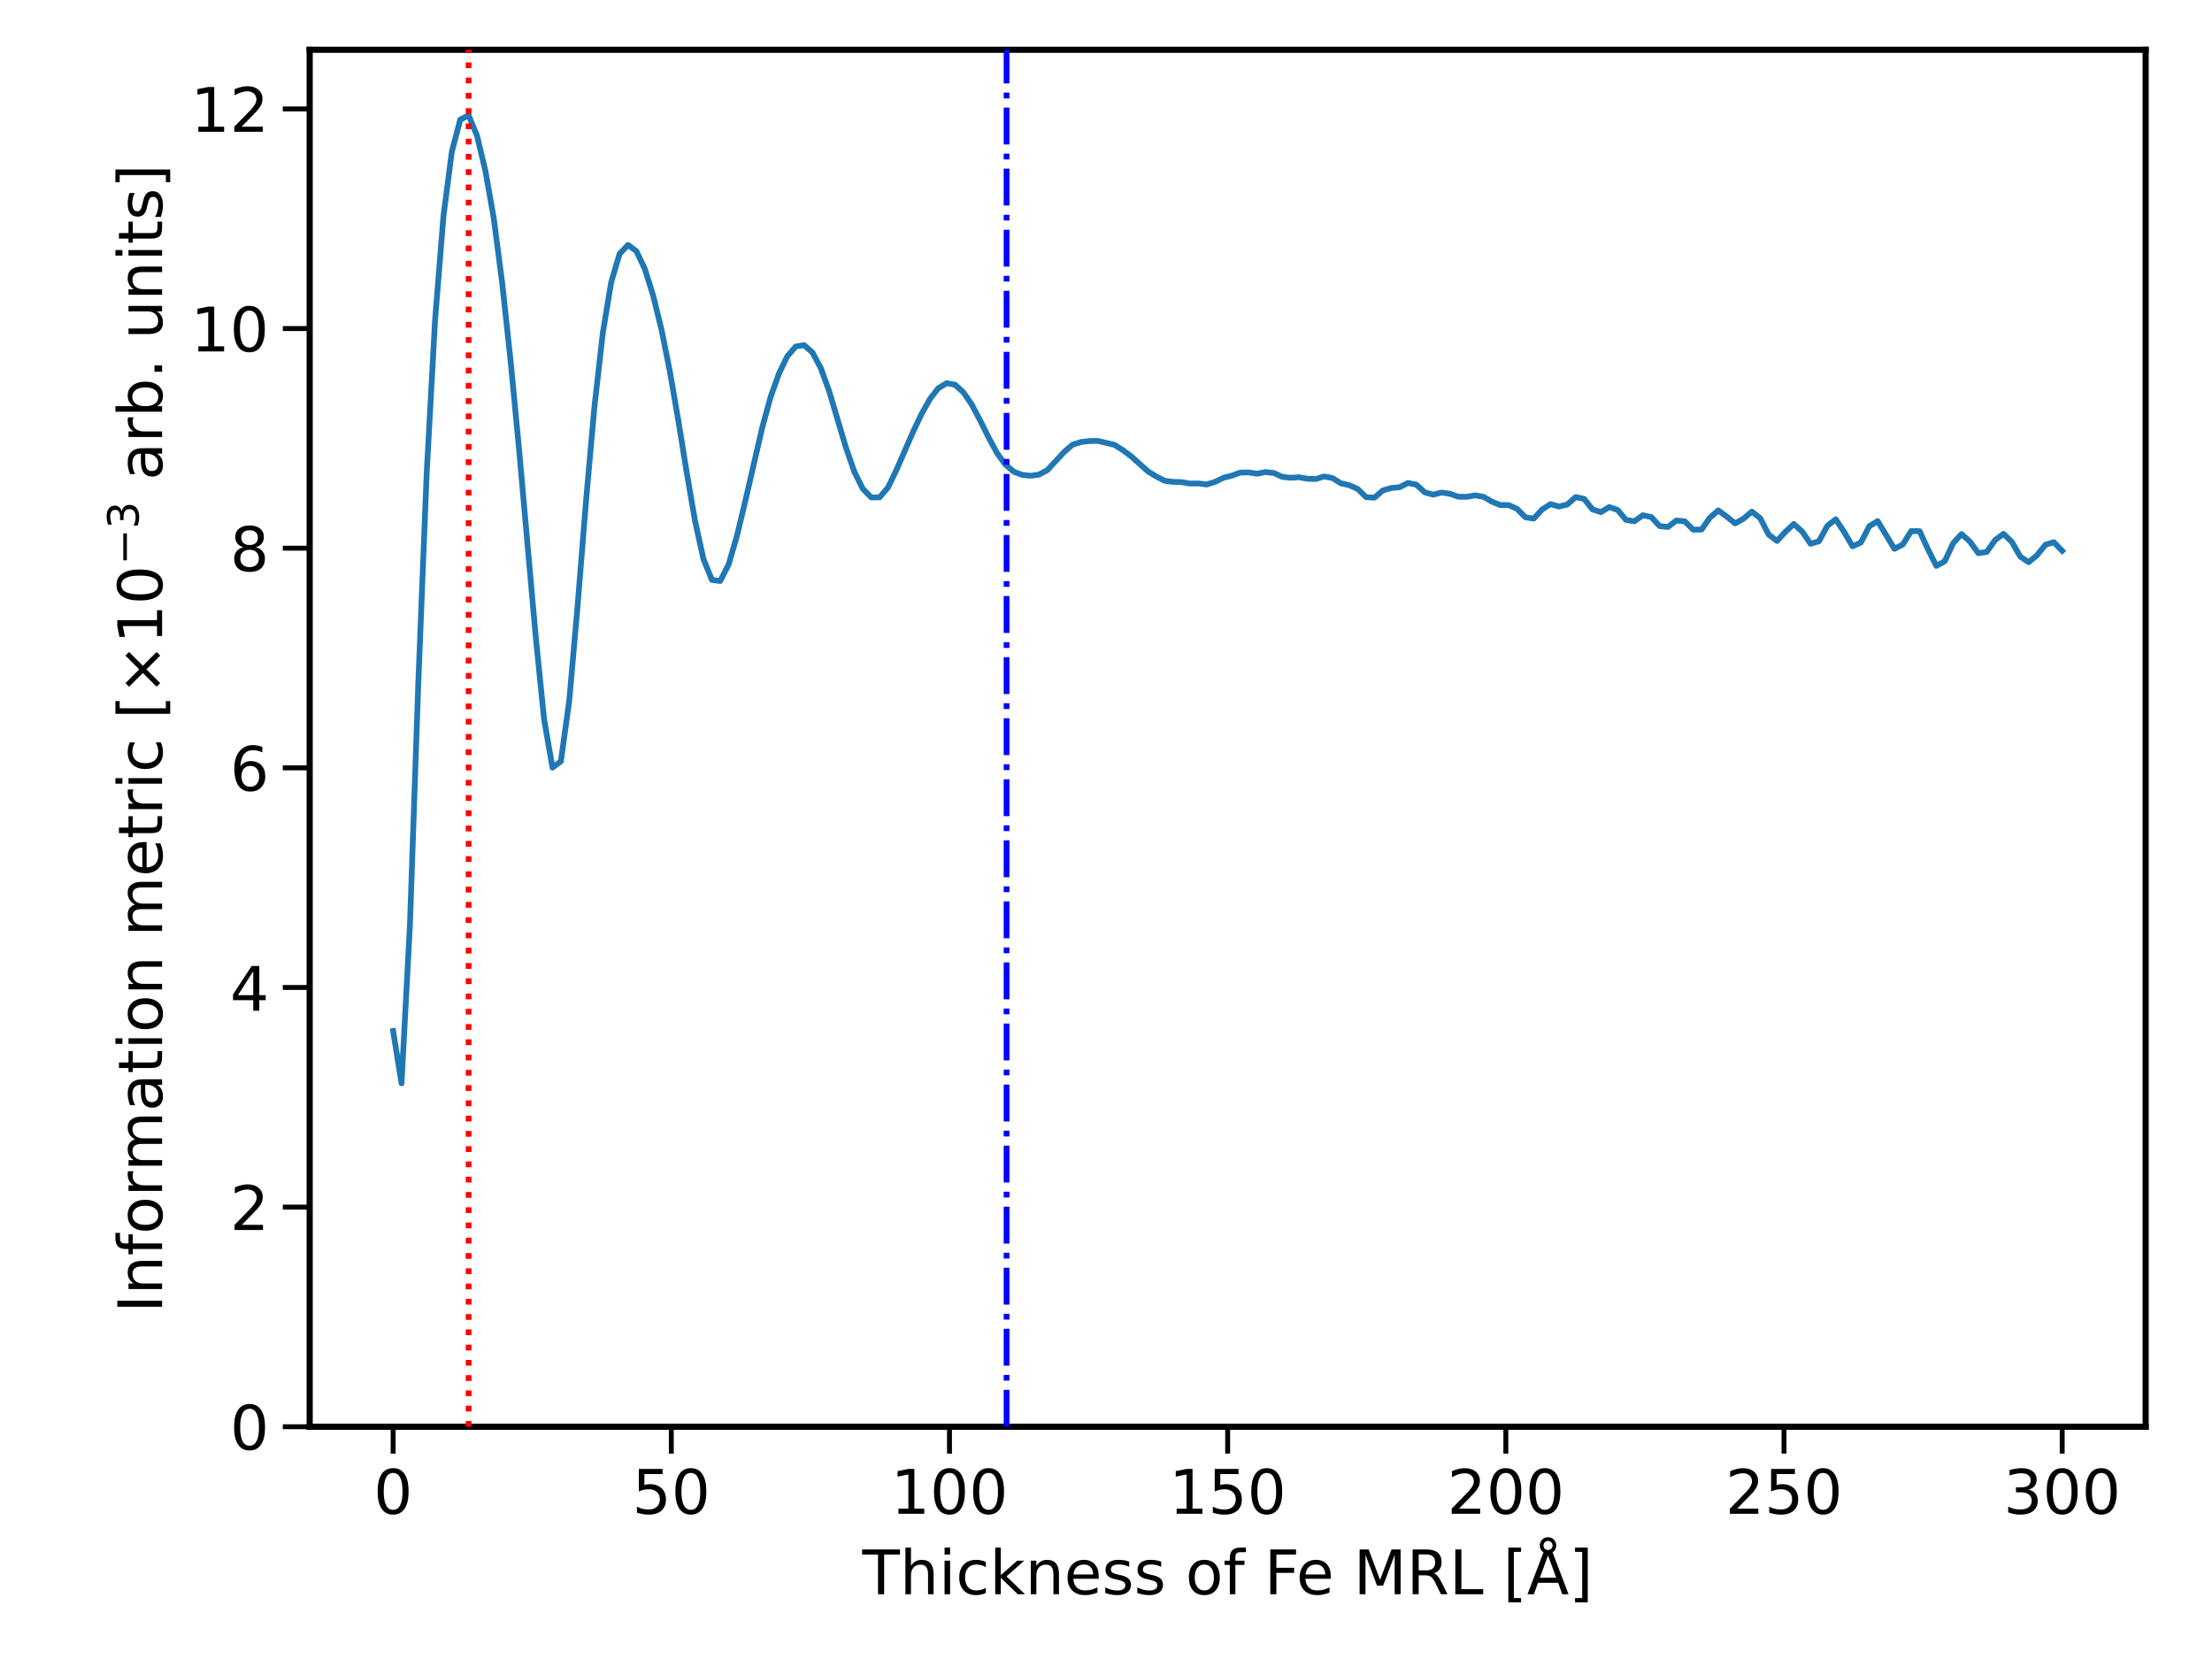
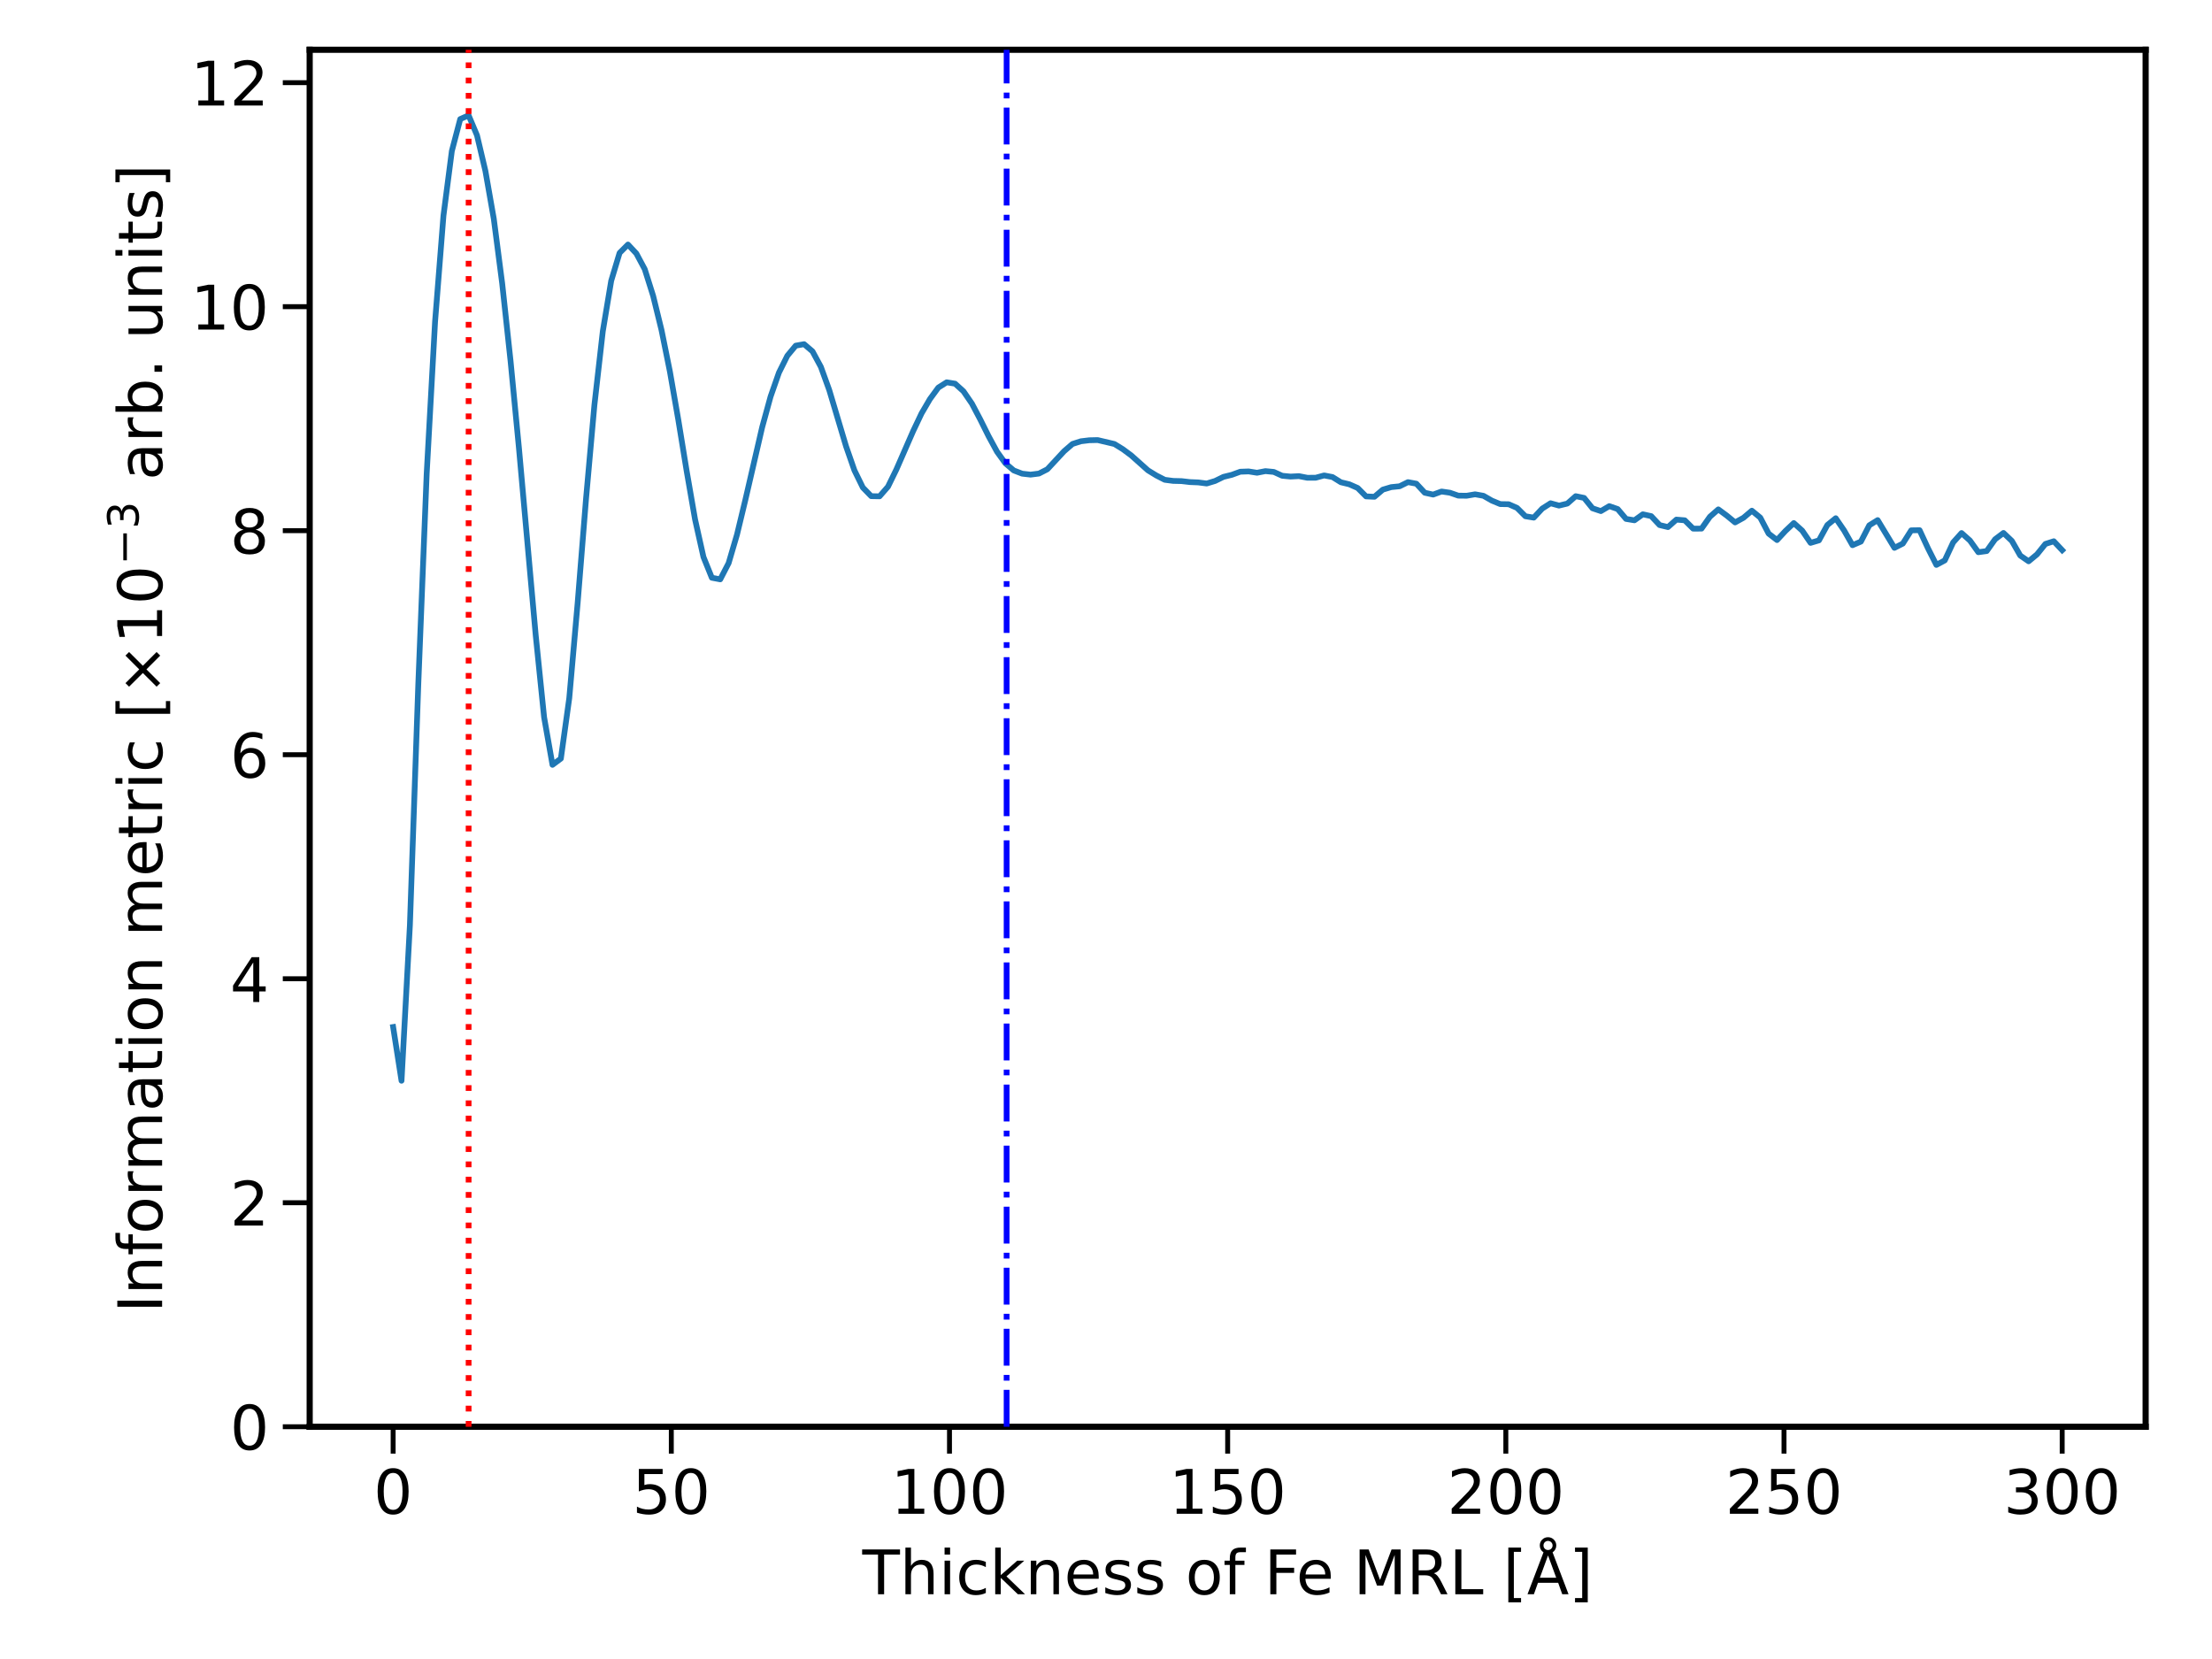
<svg xmlns="http://www.w3.org/2000/svg" xmlns:xlink="http://www.w3.org/1999/xlink" width="576pt" height="432pt" viewBox="0 0 576 432" version="1.1">
  <defs>
    <style type="text/css">*{stroke-linejoin: round; stroke-linecap: butt}</style>
  </defs>
  <g id="figure_1">
    <g id="patch_1">
      <path d="M 0 432  L 576 432  L 576 0  L 0 0  z " style="fill: #ffffff" />
    </g>
    <g id="axes_1">
      <g id="patch_2">
        <path d="M 80.64 371.52  L 558.72 371.52  L 558.72 12.96  L 80.64 12.96  z " style="fill: #ffffff" />
      </g>
      <g id="matplotlib.axis_1">
        <g id="xtick_1">
          <g id="line2d_1">
            <defs>
-               <path id="m958fa0e17c" d="M 0 0  L 0 7  " style="stroke: #000000; stroke-width: 1.28" />
+               <path id="m880fec446c" d="M 0 0  L 0 7  " style="stroke: #000000; stroke-width: 1.28" />
            </defs>
            <g>
-               <use xlink:href="#m958fa0e17c" x="102.371" y="371.52" style="stroke: #000000; stroke-width: 1.28" />
+               <use xlink:href="#m880fec446c" x="102.371" y="371.52" style="stroke: #000000; stroke-width: 1.28" />
            </g>
          </g>
          <g id="text_1">
            <g transform="translate(97.28091 394.1775) scale(0.16 -0.16)">
              <defs>
                <path id="DejaVuSans-30" d="M 2034 4250  Q 1547 4250 1301 3770  Q 1056 3291 1056 2328  Q 1056 1369 1301 889  Q 1547 409 2034 409  Q 2525 409 2770 889  Q 3016 1369 3016 2328  Q 3016 3291 2770 3770  Q 2525 4250 2034 4250  z M 2034 4750  Q 2819 4750 3233 4129  Q 3647 3509 3647 2328  Q 3647 1150 3233 529  Q 2819 -91 2034 -91  Q 1250 -91 836 529  Q 422 1150 422 2328  Q 422 3509 836 4129  Q 1250 4750 2034 4750  z " transform="scale(0.015625)" />
              </defs>
              <use xlink:href="#DejaVuSans-30" />
            </g>
          </g>
        </g>
        <g id="xtick_2">
          <g id="line2d_2">
            <g>
-               <use xlink:href="#m958fa0e17c" x="174.807" y="371.52" style="stroke: #000000; stroke-width: 1.28" />
+               <use xlink:href="#m880fec446c" x="174.807" y="371.52" style="stroke: #000000; stroke-width: 1.28" />
            </g>
          </g>
          <g id="text_2">
            <g transform="translate(164.6273 394.1775) scale(0.16 -0.16)">
              <defs>
                <path id="DejaVuSans-35" d="M 691 4666  L 3169 4666  L 3169 4134  L 1269 4134  L 1269 2991  Q 1406 3038 1543 3061  Q 1681 3084 1819 3084  Q 2600 3084 3056 2656  Q 3513 2228 3513 1497  Q 3513 744 3044 326  Q 2575 -91 1722 -91  Q 1428 -91 1123 -41  Q 819 9 494 109  L 494 744  Q 775 591 1075 516  Q 1375 441 1709 441  Q 2250 441 2565 725  Q 2881 1009 2881 1497  Q 2881 1984 2565 2268  Q 2250 2553 1709 2553  Q 1456 2553 1204 2497  Q 953 2441 691 2322  L 691 4666  z " transform="scale(0.015625)" />
              </defs>
              <use xlink:href="#DejaVuSans-35" />
              <use xlink:href="#DejaVuSans-30" transform="translate(63.62305 0)" />
            </g>
          </g>
        </g>
        <g id="xtick_3">
          <g id="line2d_3">
            <g>
-               <use xlink:href="#m958fa0e17c" x="247.244" y="371.52" style="stroke: #000000; stroke-width: 1.28" />
+               <use xlink:href="#m880fec446c" x="247.244" y="371.52" style="stroke: #000000; stroke-width: 1.28" />
            </g>
          </g>
          <g id="text_3">
            <g transform="translate(231.9736 394.1775) scale(0.16 -0.16)">
              <defs>
                <path id="DejaVuSans-31" d="M 794 531  L 1825 531  L 1825 4091  L 703 3866  L 703 4441  L 1819 4666  L 2450 4666  L 2450 531  L 3481 531  L 3481 0  L 794 0  L 794 531  z " transform="scale(0.015625)" />
              </defs>
              <use xlink:href="#DejaVuSans-31" />
              <use xlink:href="#DejaVuSans-30" transform="translate(63.62305 0)" />
              <use xlink:href="#DejaVuSans-30" transform="translate(127.2461 0)" />
            </g>
          </g>
        </g>
        <g id="xtick_4">
          <g id="line2d_4">
            <g>
-               <use xlink:href="#m958fa0e17c" x="319.68" y="371.52" style="stroke: #000000; stroke-width: 1.28" />
+               <use xlink:href="#m880fec446c" x="319.68" y="371.52" style="stroke: #000000; stroke-width: 1.28" />
            </g>
          </g>
          <g id="text_4">
            <g transform="translate(304.41 394.1775) scale(0.16 -0.16)">
              <use xlink:href="#DejaVuSans-31" />
              <use xlink:href="#DejaVuSans-35" transform="translate(63.62305 0)" />
              <use xlink:href="#DejaVuSans-30" transform="translate(127.2461 0)" />
            </g>
          </g>
        </g>
        <g id="xtick_5">
          <g id="line2d_5">
            <g>
-               <use xlink:href="#m958fa0e17c" x="392.116" y="371.52" style="stroke: #000000; stroke-width: 1.28" />
+               <use xlink:href="#m880fec446c" x="392.116" y="371.52" style="stroke: #000000; stroke-width: 1.28" />
            </g>
          </g>
          <g id="text_5">
            <g transform="translate(376.8464 394.1775) scale(0.16 -0.16)">
              <defs>
                <path id="DejaVuSans-32" d="M 1228 531  L 3431 531  L 3431 0  L 469 0  L 469 531  Q 828 903 1448 1529  Q 2069 2156 2228 2338  Q 2531 2678 2651 2914  Q 2772 3150 2772 3378  Q 2772 3750 2511 3984  Q 2250 4219 1831 4219  Q 1534 4219 1204 4116  Q 875 4013 500 3803  L 500 4441  Q 881 4594 1212 4672  Q 1544 4750 1819 4750  Q 2544 4750 2975 4387  Q 3406 4025 3406 3419  Q 3406 3131 3298 2873  Q 3191 2616 2906 2266  Q 2828 2175 2409 1742  Q 1991 1309 1228 531  z " transform="scale(0.015625)" />
              </defs>
              <use xlink:href="#DejaVuSans-32" />
              <use xlink:href="#DejaVuSans-30" transform="translate(63.62305 0)" />
              <use xlink:href="#DejaVuSans-30" transform="translate(127.2461 0)" />
            </g>
          </g>
        </g>
        <g id="xtick_6">
          <g id="line2d_6">
            <g>
-               <use xlink:href="#m958fa0e17c" x="464.553" y="371.52" style="stroke: #000000; stroke-width: 1.28" />
+               <use xlink:href="#m880fec446c" x="464.553" y="371.52" style="stroke: #000000; stroke-width: 1.28" />
            </g>
          </g>
          <g id="text_6">
            <g transform="translate(449.2827 394.1775) scale(0.16 -0.16)">
              <use xlink:href="#DejaVuSans-32" />
              <use xlink:href="#DejaVuSans-35" transform="translate(63.62305 0)" />
              <use xlink:href="#DejaVuSans-30" transform="translate(127.2461 0)" />
            </g>
          </g>
        </g>
        <g id="xtick_7">
          <g id="line2d_7">
            <g>
-               <use xlink:href="#m958fa0e17c" x="536.989" y="371.52" style="stroke: #000000; stroke-width: 1.28" />
+               <use xlink:href="#m880fec446c" x="536.989" y="371.52" style="stroke: #000000; stroke-width: 1.28" />
            </g>
          </g>
          <g id="text_7">
            <g transform="translate(521.7191 394.1775) scale(0.16 -0.16)">
              <defs>
                <path id="DejaVuSans-33" d="M 2597 2516  Q 3050 2419 3304 2112  Q 3559 1806 3559 1356  Q 3559 666 3084 287  Q 2609 -91 1734 -91  Q 1441 -91 1130 -33  Q 819 25 488 141  L 488 750  Q 750 597 1062 519  Q 1375 441 1716 441  Q 2309 441 2620 675  Q 2931 909 2931 1356  Q 2931 1769 2642 2001  Q 2353 2234 1838 2234  L 1294 2234  L 1294 2753  L 1863 2753  Q 2328 2753 2575 2939  Q 2822 3125 2822 3475  Q 2822 3834 2567 4026  Q 2313 4219 1838 4219  Q 1578 4219 1281 4162  Q 984 4106 628 3988  L 628 4550  Q 988 4650 1302 4700  Q 1616 4750 1894 4750  Q 2613 4750 3031 4423  Q 3450 4097 3450 3541  Q 3450 3153 3228 2886  Q 3006 2619 2597 2516  z " transform="scale(0.015625)" />
              </defs>
              <use xlink:href="#DejaVuSans-33" />
              <use xlink:href="#DejaVuSans-30" transform="translate(63.62305 0)" />
              <use xlink:href="#DejaVuSans-30" transform="translate(127.2461 0)" />
            </g>
          </g>
        </g>
        <g id="text_8">
          <g transform="translate(224.5437 415.14) scale(0.16 -0.16)">
            <defs>
              <path id="DejaVuSans-54" d="M -19 4666  L 3928 4666  L 3928 4134  L 2272 4134  L 2272 0  L 1638 0  L 1638 4134  L -19 4134  L -19 4666  z " transform="scale(0.015625)" />
              <path id="DejaVuSans-68" d="M 3513 2113  L 3513 0  L 2938 0  L 2938 2094  Q 2938 2591 2744 2837  Q 2550 3084 2163 3084  Q 1697 3084 1428 2787  Q 1159 2491 1159 1978  L 1159 0  L 581 0  L 581 4863  L 1159 4863  L 1159 2956  Q 1366 3272 1645 3428  Q 1925 3584 2291 3584  Q 2894 3584 3203 3211  Q 3513 2838 3513 2113  z " transform="scale(0.015625)" />
              <path id="DejaVuSans-69" d="M 603 3500  L 1178 3500  L 1178 0  L 603 0  L 603 3500  z M 603 4863  L 1178 4863  L 1178 4134  L 603 4134  L 603 4863  z " transform="scale(0.015625)" />
              <path id="DejaVuSans-63" d="M 3122 3366  L 3122 2828  Q 2878 2963 2633 3030  Q 2388 3097 2138 3097  Q 1578 3097 1268 2742  Q 959 2388 959 1747  Q 959 1106 1268 751  Q 1578 397 2138 397  Q 2388 397 2633 464  Q 2878 531 3122 666  L 3122 134  Q 2881 22 2623 -34  Q 2366 -91 2075 -91  Q 1284 -91 818 406  Q 353 903 353 1747  Q 353 2603 823 3093  Q 1294 3584 2113 3584  Q 2378 3584 2631 3529  Q 2884 3475 3122 3366  z " transform="scale(0.015625)" />
              <path id="DejaVuSans-6b" d="M 581 4863  L 1159 4863  L 1159 1991  L 2875 3500  L 3609 3500  L 1753 1863  L 3688 0  L 2938 0  L 1159 1709  L 1159 0  L 581 0  L 581 4863  z " transform="scale(0.015625)" />
              <path id="DejaVuSans-6e" d="M 3513 2113  L 3513 0  L 2938 0  L 2938 2094  Q 2938 2591 2744 2837  Q 2550 3084 2163 3084  Q 1697 3084 1428 2787  Q 1159 2491 1159 1978  L 1159 0  L 581 0  L 581 3500  L 1159 3500  L 1159 2956  Q 1366 3272 1645 3428  Q 1925 3584 2291 3584  Q 2894 3584 3203 3211  Q 3513 2838 3513 2113  z " transform="scale(0.015625)" />
              <path id="DejaVuSans-65" d="M 3597 1894  L 3597 1613  L 953 1613  Q 991 1019 1311 708  Q 1631 397 2203 397  Q 2534 397 2845 478  Q 3156 559 3463 722  L 3463 178  Q 3153 47 2828 -22  Q 2503 -91 2169 -91  Q 1331 -91 842 396  Q 353 884 353 1716  Q 353 2575 817 3079  Q 1281 3584 2069 3584  Q 2775 3584 3186 3129  Q 3597 2675 3597 1894  z M 3022 2063  Q 3016 2534 2758 2815  Q 2500 3097 2075 3097  Q 1594 3097 1305 2825  Q 1016 2553 972 2059  L 3022 2063  z " transform="scale(0.015625)" />
              <path id="DejaVuSans-73" d="M 2834 3397  L 2834 2853  Q 2591 2978 2328 3040  Q 2066 3103 1784 3103  Q 1356 3103 1142 2972  Q 928 2841 928 2578  Q 928 2378 1081 2264  Q 1234 2150 1697 2047  L 1894 2003  Q 2506 1872 2764 1633  Q 3022 1394 3022 966  Q 3022 478 2636 193  Q 2250 -91 1575 -91  Q 1294 -91 989 -36  Q 684 19 347 128  L 347 722  Q 666 556 975 473  Q 1284 391 1588 391  Q 1994 391 2212 530  Q 2431 669 2431 922  Q 2431 1156 2273 1281  Q 2116 1406 1581 1522  L 1381 1569  Q 847 1681 609 1914  Q 372 2147 372 2553  Q 372 3047 722 3315  Q 1072 3584 1716 3584  Q 2034 3584 2315 3537  Q 2597 3491 2834 3397  z " transform="scale(0.015625)" />
              <path id="DejaVuSans-20" transform="scale(0.015625)" />
              <path id="DejaVuSans-6f" d="M 1959 3097  Q 1497 3097 1228 2736  Q 959 2375 959 1747  Q 959 1119 1226 758  Q 1494 397 1959 397  Q 2419 397 2687 759  Q 2956 1122 2956 1747  Q 2956 2369 2687 2733  Q 2419 3097 1959 3097  z M 1959 3584  Q 2709 3584 3137 3096  Q 3566 2609 3566 1747  Q 3566 888 3137 398  Q 2709 -91 1959 -91  Q 1206 -91 779 398  Q 353 888 353 1747  Q 353 2609 779 3096  Q 1206 3584 1959 3584  z " transform="scale(0.015625)" />
              <path id="DejaVuSans-66" d="M 2375 4863  L 2375 4384  L 1825 4384  Q 1516 4384 1395 4259  Q 1275 4134 1275 3809  L 1275 3500  L 2222 3500  L 2222 3053  L 1275 3053  L 1275 0  L 697 0  L 697 3053  L 147 3053  L 147 3500  L 697 3500  L 697 3744  Q 697 4328 969 4595  Q 1241 4863 1831 4863  L 2375 4863  z " transform="scale(0.015625)" />
              <path id="DejaVuSans-46" d="M 628 4666  L 3309 4666  L 3309 4134  L 1259 4134  L 1259 2759  L 3109 2759  L 3109 2228  L 1259 2228  L 1259 0  L 628 0  L 628 4666  z " transform="scale(0.015625)" />
              <path id="DejaVuSans-4d" d="M 628 4666  L 1569 4666  L 2759 1491  L 3956 4666  L 4897 4666  L 4897 0  L 4281 0  L 4281 4097  L 3078 897  L 2444 897  L 1241 4097  L 1241 0  L 628 0  L 628 4666  z " transform="scale(0.015625)" />
              <path id="DejaVuSans-52" d="M 2841 2188  Q 3044 2119 3236 1894  Q 3428 1669 3622 1275  L 4263 0  L 3584 0  L 2988 1197  Q 2756 1666 2539 1819  Q 2322 1972 1947 1972  L 1259 1972  L 1259 0  L 628 0  L 628 4666  L 2053 4666  Q 2853 4666 3247 4331  Q 3641 3997 3641 3322  Q 3641 2881 3436 2590  Q 3231 2300 2841 2188  z M 1259 4147  L 1259 2491  L 2053 2491  Q 2509 2491 2742 2702  Q 2975 2913 2975 3322  Q 2975 3731 2742 3939  Q 2509 4147 2053 4147  L 1259 4147  z " transform="scale(0.015625)" />
              <path id="DejaVuSans-4c" d="M 628 4666  L 1259 4666  L 1259 531  L 3531 531  L 3531 0  L 628 0  L 628 4666  z " transform="scale(0.015625)" />
              <path id="DejaVuSans-5b" d="M 550 4863  L 1875 4863  L 1875 4416  L 1125 4416  L 1125 -397  L 1875 -397  L 1875 -844  L 550 -844  L 550 4863  z " transform="scale(0.015625)" />
              <path id="DejaVuSans-c5" d="M 2663 5081  Q 2663 5278 2523 5417  Q 2384 5556 2188 5556  Q 1988 5556 1852 5420  Q 1716 5284 1716 5081  Q 1716 4884 1853 4746  Q 1991 4609 2188 4609  Q 2384 4609 2523 4746  Q 2663 4884 2663 5081  z M 2188 4044  L 1338 1722  L 3041 1722  L 2188 4044  z M 1716 4366  Q 1525 4494 1428 4673  Q 1331 4853 1331 5081  Q 1331 5441 1579 5691  Q 1828 5941 2188 5941  Q 2544 5941 2795 5689  Q 3047 5438 3047 5081  Q 3047 4863 2948 4678  Q 2850 4494 2663 4366  L 4325 0  L 3669 0  L 3244 1197  L 1141 1197  L 716 0  L 50 0  L 1716 4366  z " transform="scale(0.015625)" />
              <path id="DejaVuSans-5d" d="M 1947 4863  L 1947 -844  L 622 -844  L 622 -397  L 1369 -397  L 1369 4416  L 622 4416  L 622 4863  L 1947 4863  z " transform="scale(0.015625)" />
            </defs>
            <use xlink:href="#DejaVuSans-54" />
            <use xlink:href="#DejaVuSans-68" transform="translate(61.08398 0)" />
            <use xlink:href="#DejaVuSans-69" transform="translate(124.4629 0)" />
            <use xlink:href="#DejaVuSans-63" transform="translate(152.2461 0)" />
            <use xlink:href="#DejaVuSans-6b" transform="translate(207.2266 0)" />
            <use xlink:href="#DejaVuSans-6e" transform="translate(265.1367 0)" />
            <use xlink:href="#DejaVuSans-65" transform="translate(328.5156 0)" />
            <use xlink:href="#DejaVuSans-73" transform="translate(390.0391 0)" />
            <use xlink:href="#DejaVuSans-73" transform="translate(442.1387 0)" />
            <use xlink:href="#DejaVuSans-20" transform="translate(494.2383 0)" />
            <use xlink:href="#DejaVuSans-6f" transform="translate(526.0254 0)" />
            <use xlink:href="#DejaVuSans-66" transform="translate(587.207 0)" />
            <use xlink:href="#DejaVuSans-20" transform="translate(622.4121 0)" />
            <use xlink:href="#DejaVuSans-46" transform="translate(654.1992 0)" />
            <use xlink:href="#DejaVuSans-65" transform="translate(706.2188 0)" />
            <use xlink:href="#DejaVuSans-20" transform="translate(767.7422 0)" />
            <use xlink:href="#DejaVuSans-4d" transform="translate(799.5293 0)" />
            <use xlink:href="#DejaVuSans-52" transform="translate(885.8086 0)" />
            <use xlink:href="#DejaVuSans-4c" transform="translate(955.291 0)" />
            <use xlink:href="#DejaVuSans-20" transform="translate(1011.004 0)" />
            <use xlink:href="#DejaVuSans-5b" transform="translate(1042.791 0)" />
            <use xlink:href="#DejaVuSans-c5" transform="translate(1081.805 0)" />
            <use xlink:href="#DejaVuSans-5d" transform="translate(1150.213 0)" />
          </g>
        </g>
      </g>
      <g id="matplotlib.axis_2">
        <g id="ytick_1">
          <g id="line2d_8">
            <defs>
-               <path id="m626ba00c15" d="M 0 0  L -7 0  " style="stroke: #000000; stroke-width: 1.28" />
+               <path id="m749ae5d941" d="M 0 0  L -7 0  " style="stroke: #000000; stroke-width: 1.28" />
            </defs>
            <g>
-               <use xlink:href="#m626ba00c15" x="80.64" y="371.52" style="stroke: #000000; stroke-width: 1.28" />
+               <use xlink:href="#m749ae5d941" x="80.64" y="371.52" style="stroke: #000000; stroke-width: 1.28" />
            </g>
          </g>
          <g id="text_9">
            <g transform="translate(59.9 377.5987) scale(0.16 -0.16)">
              <use xlink:href="#DejaVuSans-30" transform="translate(0 0.78125)" />
            </g>
          </g>
        </g>
        <g id="ytick_2">
          <g id="line2d_9">
            <g>
-               <use xlink:href="#m626ba00c15" x="80.64" y="314.328" style="stroke: #000000; stroke-width: 1.28" />
+               <use xlink:href="#m749ae5d941" x="80.64" y="313.188" style="stroke: #000000; stroke-width: 1.28" />
            </g>
          </g>
          <g id="text_10">
-             <g transform="translate(59.9 320.4063) scale(0.16 -0.16)">
+             <g transform="translate(59.9 319.2666) scale(0.16 -0.16)">
              <use xlink:href="#DejaVuSans-32" transform="translate(0 0.78125)" />
            </g>
          </g>
        </g>
        <g id="ytick_3">
          <g id="line2d_10">
            <g>
-               <use xlink:href="#m626ba00c15" x="80.64" y="257.135" style="stroke: #000000; stroke-width: 1.28" />
+               <use xlink:href="#m749ae5d941" x="80.64" y="254.856" style="stroke: #000000; stroke-width: 1.28" />
            </g>
          </g>
          <g id="text_11">
-             <g transform="translate(59.9 263.2138) scale(0.16 -0.16)">
+             <g transform="translate(59.9 260.9345) scale(0.16 -0.16)">
              <defs>
                <path id="DejaVuSans-34" d="M 2419 4116  L 825 1625  L 2419 1625  L 2419 4116  z M 2253 4666  L 3047 4666  L 3047 1625  L 3713 1625  L 3713 1100  L 3047 1100  L 3047 0  L 2419 0  L 2419 1100  L 313 1100  L 313 1709  L 2253 4666  z " transform="scale(0.015625)" />
              </defs>
              <use xlink:href="#DejaVuSans-34" transform="translate(0 0.09375)" />
            </g>
          </g>
        </g>
        <g id="ytick_4">
          <g id="line2d_11">
            <g>
-               <use xlink:href="#m626ba00c15" x="80.64" y="199.943" style="stroke: #000000; stroke-width: 1.28" />
+               <use xlink:href="#m749ae5d941" x="80.64" y="196.524" style="stroke: #000000; stroke-width: 1.28" />
            </g>
          </g>
          <g id="text_12">
-             <g transform="translate(59.9 206.0214) scale(0.16 -0.16)">
+             <g transform="translate(59.9 202.6023) scale(0.16 -0.16)">
              <defs>
                <path id="DejaVuSans-36" d="M 2113 2584  Q 1688 2584 1439 2293  Q 1191 2003 1191 1497  Q 1191 994 1439 701  Q 1688 409 2113 409  Q 2538 409 2786 701  Q 3034 994 3034 1497  Q 3034 2003 2786 2293  Q 2538 2584 2113 2584  z M 3366 4563  L 3366 3988  Q 3128 4100 2886 4159  Q 2644 4219 2406 4219  Q 1781 4219 1451 3797  Q 1122 3375 1075 2522  Q 1259 2794 1537 2939  Q 1816 3084 2150 3084  Q 2853 3084 3261 2657  Q 3669 2231 3669 1497  Q 3669 778 3244 343  Q 2819 -91 2113 -91  Q 1303 -91 875 529  Q 447 1150 447 2328  Q 447 3434 972 4092  Q 1497 4750 2381 4750  Q 2619 4750 2861 4703  Q 3103 4656 3366 4563  z " transform="scale(0.015625)" />
              </defs>
              <use xlink:href="#DejaVuSans-36" transform="translate(0 0.78125)" />
            </g>
          </g>
        </g>
        <g id="ytick_5">
          <g id="line2d_12">
            <g>
-               <use xlink:href="#m626ba00c15" x="80.64" y="142.75" style="stroke: #000000; stroke-width: 1.28" />
+               <use xlink:href="#m749ae5d941" x="80.64" y="138.191" style="stroke: #000000; stroke-width: 1.28" />
            </g>
          </g>
          <g id="text_13">
-             <g transform="translate(59.9 148.8289) scale(0.16 -0.16)">
+             <g transform="translate(59.9 144.2702) scale(0.16 -0.16)">
              <defs>
                <path id="DejaVuSans-38" d="M 2034 2216  Q 1584 2216 1326 1975  Q 1069 1734 1069 1313  Q 1069 891 1326 650  Q 1584 409 2034 409  Q 2484 409 2743 651  Q 3003 894 3003 1313  Q 3003 1734 2745 1975  Q 2488 2216 2034 2216  z M 1403 2484  Q 997 2584 770 2862  Q 544 3141 544 3541  Q 544 4100 942 4425  Q 1341 4750 2034 4750  Q 2731 4750 3128 4425  Q 3525 4100 3525 3541  Q 3525 3141 3298 2862  Q 3072 2584 2669 2484  Q 3125 2378 3379 2068  Q 3634 1759 3634 1313  Q 3634 634 3220 271  Q 2806 -91 2034 -91  Q 1263 -91 848 271  Q 434 634 434 1313  Q 434 1759 690 2068  Q 947 2378 1403 2484  z M 1172 3481  Q 1172 3119 1398 2916  Q 1625 2713 2034 2713  Q 2441 2713 2670 2916  Q 2900 3119 2900 3481  Q 2900 3844 2670 4047  Q 2441 4250 2034 4250  Q 1625 4250 1398 4047  Q 1172 3844 1172 3481  z " transform="scale(0.015625)" />
              </defs>
              <use xlink:href="#DejaVuSans-38" transform="translate(0 0.78125)" />
            </g>
          </g>
        </g>
        <g id="ytick_6">
          <g id="line2d_13">
            <g>
-               <use xlink:href="#m626ba00c15" x="80.64" y="85.558" style="stroke: #000000; stroke-width: 1.28" />
+               <use xlink:href="#m749ae5d941" x="80.64" y="79.859" style="stroke: #000000; stroke-width: 1.28" />
            </g>
          </g>
          <g id="text_14">
-             <g transform="translate(49.66 91.63642) scale(0.16 -0.16)">
+             <g transform="translate(49.66 85.93804) scale(0.16 -0.16)">
              <use xlink:href="#DejaVuSans-31" transform="translate(0 0.78125)" />
              <use xlink:href="#DejaVuSans-30" transform="translate(63.62305 0.78125)" />
            </g>
          </g>
        </g>
        <g id="ytick_7">
          <g id="line2d_14">
            <g>
-               <use xlink:href="#m626ba00c15" x="80.64" y="28.365" style="stroke: #000000; stroke-width: 1.28" />
+               <use xlink:href="#m749ae5d941" x="80.64" y="21.527" style="stroke: #000000; stroke-width: 1.28" />
            </g>
          </g>
          <g id="text_15">
-             <g transform="translate(49.66 34.44396) scale(0.16 -0.16)">
+             <g transform="translate(49.66 27.6059) scale(0.16 -0.16)">
              <use xlink:href="#DejaVuSans-31" transform="translate(0 0.78125)" />
              <use xlink:href="#DejaVuSans-32" transform="translate(63.62305 0.78125)" />
            </g>
          </g>
        </g>
        <g id="text_16">
          <g transform="translate(42.3325 341.84) rotate(-90) scale(0.16 -0.16)">
            <defs>
              <path id="DejaVuSans-49" d="M 628 4666  L 1259 4666  L 1259 0  L 628 0  L 628 4666  z " transform="scale(0.015625)" />
              <path id="DejaVuSans-72" d="M 2631 2963  Q 2534 3019 2420 3045  Q 2306 3072 2169 3072  Q 1681 3072 1420 2755  Q 1159 2438 1159 1844  L 1159 0  L 581 0  L 581 3500  L 1159 3500  L 1159 2956  Q 1341 3275 1631 3429  Q 1922 3584 2338 3584  Q 2397 3584 2469 3576  Q 2541 3569 2628 3553  L 2631 2963  z " transform="scale(0.015625)" />
              <path id="DejaVuSans-6d" d="M 3328 2828  Q 3544 3216 3844 3400  Q 4144 3584 4550 3584  Q 5097 3584 5394 3201  Q 5691 2819 5691 2113  L 5691 0  L 5113 0  L 5113 2094  Q 5113 2597 4934 2840  Q 4756 3084 4391 3084  Q 3944 3084 3684 2787  Q 3425 2491 3425 1978  L 3425 0  L 2847 0  L 2847 2094  Q 2847 2600 2669 2842  Q 2491 3084 2119 3084  Q 1678 3084 1418 2786  Q 1159 2488 1159 1978  L 1159 0  L 581 0  L 581 3500  L 1159 3500  L 1159 2956  Q 1356 3278 1631 3431  Q 1906 3584 2284 3584  Q 2666 3584 2933 3390  Q 3200 3197 3328 2828  z " transform="scale(0.015625)" />
              <path id="DejaVuSans-61" d="M 2194 1759  Q 1497 1759 1228 1600  Q 959 1441 959 1056  Q 959 750 1161 570  Q 1363 391 1709 391  Q 2188 391 2477 730  Q 2766 1069 2766 1631  L 2766 1759  L 2194 1759  z M 3341 1997  L 3341 0  L 2766 0  L 2766 531  Q 2569 213 2275 61  Q 1981 -91 1556 -91  Q 1019 -91 701 211  Q 384 513 384 1019  Q 384 1609 779 1909  Q 1175 2209 1959 2209  L 2766 2209  L 2766 2266  Q 2766 2663 2505 2880  Q 2244 3097 1772 3097  Q 1472 3097 1187 3025  Q 903 2953 641 2809  L 641 3341  Q 956 3463 1253 3523  Q 1550 3584 1831 3584  Q 2591 3584 2966 3190  Q 3341 2797 3341 1997  z " transform="scale(0.015625)" />
              <path id="DejaVuSans-74" d="M 1172 4494  L 1172 3500  L 2356 3500  L 2356 3053  L 1172 3053  L 1172 1153  Q 1172 725 1289 603  Q 1406 481 1766 481  L 2356 481  L 2356 0  L 1766 0  Q 1100 0 847 248  Q 594 497 594 1153  L 594 3053  L 172 3053  L 172 3500  L 594 3500  L 594 4494  L 1172 4494  z " transform="scale(0.015625)" />
              <path id="DejaVuSans-d7" d="M 4488 3438  L 3059 2003  L 4488 575  L 4116 197  L 2681 1631  L 1247 197  L 878 575  L 2303 2003  L 878 3438  L 1247 3816  L 2681 2381  L 4116 3816  L 4488 3438  z " transform="scale(0.015625)" />
              <path id="DejaVuSans-2212" d="M 678 2272  L 4684 2272  L 4684 1741  L 678 1741  L 678 2272  z " transform="scale(0.015625)" />
              <path id="DejaVuSans-62" d="M 3116 1747  Q 3116 2381 2855 2742  Q 2594 3103 2138 3103  Q 1681 3103 1420 2742  Q 1159 2381 1159 1747  Q 1159 1113 1420 752  Q 1681 391 2138 391  Q 2594 391 2855 752  Q 3116 1113 3116 1747  z M 1159 2969  Q 1341 3281 1617 3432  Q 1894 3584 2278 3584  Q 2916 3584 3314 3078  Q 3713 2572 3713 1747  Q 3713 922 3314 415  Q 2916 -91 2278 -91  Q 1894 -91 1617 61  Q 1341 213 1159 525  L 1159 0  L 581 0  L 581 4863  L 1159 4863  L 1159 2969  z " transform="scale(0.015625)" />
              <path id="DejaVuSans-2e" d="M 684 794  L 1344 794  L 1344 0  L 684 0  L 684 794  z " transform="scale(0.015625)" />
              <path id="DejaVuSans-75" d="M 544 1381  L 544 3500  L 1119 3500  L 1119 1403  Q 1119 906 1312 657  Q 1506 409 1894 409  Q 2359 409 2629 706  Q 2900 1003 2900 1516  L 2900 3500  L 3475 3500  L 3475 0  L 2900 0  L 2900 538  Q 2691 219 2414 64  Q 2138 -91 1772 -91  Q 1169 -91 856 284  Q 544 659 544 1381  z M 1991 3584  L 1991 3584  z " transform="scale(0.015625)" />
            </defs>
            <use xlink:href="#DejaVuSans-49" transform="translate(0 0.765625)" />
            <use xlink:href="#DejaVuSans-6e" transform="translate(29.49219 0.765625)" />
            <use xlink:href="#DejaVuSans-66" transform="translate(92.87109 0.765625)" />
            <use xlink:href="#DejaVuSans-6f" transform="translate(128.0762 0.765625)" />
            <use xlink:href="#DejaVuSans-72" transform="translate(189.2578 0.765625)" />
            <use xlink:href="#DejaVuSans-6d" transform="translate(230.3711 0.765625)" />
            <use xlink:href="#DejaVuSans-61" transform="translate(327.7832 0.765625)" />
            <use xlink:href="#DejaVuSans-74" transform="translate(389.0625 0.765625)" />
            <use xlink:href="#DejaVuSans-69" transform="translate(428.2715 0.765625)" />
            <use xlink:href="#DejaVuSans-6f" transform="translate(456.0547 0.765625)" />
            <use xlink:href="#DejaVuSans-6e" transform="translate(517.2363 0.765625)" />
            <use xlink:href="#DejaVuSans-20" transform="translate(580.6152 0.765625)" />
            <use xlink:href="#DejaVuSans-6d" transform="translate(612.4023 0.765625)" />
            <use xlink:href="#DejaVuSans-65" transform="translate(709.8145 0.765625)" />
            <use xlink:href="#DejaVuSans-74" transform="translate(771.3379 0.765625)" />
            <use xlink:href="#DejaVuSans-72" transform="translate(810.5469 0.765625)" />
            <use xlink:href="#DejaVuSans-69" transform="translate(851.6602 0.765625)" />
            <use xlink:href="#DejaVuSans-63" transform="translate(879.4434 0.765625)" />
            <use xlink:href="#DejaVuSans-20" transform="translate(934.4238 0.765625)" />
            <use xlink:href="#DejaVuSans-5b" transform="translate(966.2109 0.765625)" />
            <use xlink:href="#DejaVuSans-d7" transform="translate(1005.225 0.765625)" />
            <use xlink:href="#DejaVuSans-31" transform="translate(1089.014 0.765625)" />
            <use xlink:href="#DejaVuSans-30" transform="translate(1152.637 0.765625)" />
            <use xlink:href="#DejaVuSans-2212" transform="translate(1217.217 39.04688) scale(0.7)" />
            <use xlink:href="#DejaVuSans-33" transform="translate(1275.869 39.04688) scale(0.7)" />
            <use xlink:href="#DejaVuSans-20" transform="translate(1323.14 0.765625)" />
            <use xlink:href="#DejaVuSans-61" transform="translate(1354.927 0.765625)" />
            <use xlink:href="#DejaVuSans-72" transform="translate(1416.206 0.765625)" />
            <use xlink:href="#DejaVuSans-62" transform="translate(1457.319 0.765625)" />
            <use xlink:href="#DejaVuSans-2e" transform="translate(1520.796 0.765625)" />
            <use xlink:href="#DejaVuSans-20" transform="translate(1552.583 0.765625)" />
            <use xlink:href="#DejaVuSans-75" transform="translate(1584.37 0.765625)" />
            <use xlink:href="#DejaVuSans-6e" transform="translate(1647.749 0.765625)" />
            <use xlink:href="#DejaVuSans-69" transform="translate(1711.128 0.765625)" />
            <use xlink:href="#DejaVuSans-74" transform="translate(1738.911 0.765625)" />
            <use xlink:href="#DejaVuSans-73" transform="translate(1778.12 0.765625)" />
            <use xlink:href="#DejaVuSans-5d" transform="translate(1830.22 0.765625)" />
          </g>
        </g>
      </g>
      <g id="line2d_15">
-         <path d="M 102.371 268.465  L 104.555 282.094  L 106.739 241.027  L 108.923 177.929  L 111.107 123.227  L 113.291 83.371  L 115.475 56.277  L 117.659 39.483  L 119.843 31.164  L 122.027 30.034  L 124.211 35.317  L 126.395 44.477  L 128.579 56.862  L 130.763 73.65  L 132.947 93.863  L 135.131 116.654  L 139.499 165.752  L 141.683 187.344  L 143.867 199.901  L 146.051 198.231  L 148.235 182.445  L 150.419 157.606  L 152.603 130.428  L 154.787 105.951  L 156.971 86.702  L 159.155 73.479  L 161.339 66.099  L 163.523 63.781  L 165.707 65.388  L 167.891 69.975  L 170.075 76.941  L 172.259 85.85  L 174.443 96.776  L 176.627 109.447  L 178.811 122.978  L 180.995 135.698  L 183.179 145.563  L 185.363 151.006  L 187.547 151.293  L 189.731 146.995  L 191.915 139.489  L 194.099 130.352  L 198.467 111.401  L 200.651 103.419  L 202.835 97.278  L 205.019 92.772  L 207.203 90.226  L 209.387 89.878  L 211.571 91.805  L 213.755 95.904  L 215.939 101.944  L 220.308 116.645  L 222.492 122.909  L 224.676 127.281  L 226.86 129.531  L 229.044 129.51  L 231.228 126.952  L 233.412 122.43  L 237.78 112.396  L 239.964 107.816  L 242.148 103.9  L 244.332 101.095  L 246.516 99.769  L 248.7 100.19  L 250.884 102.182  L 253.068 105.384  L 255.252 109.536  L 257.436 113.933  L 259.62 117.975  L 261.804 120.992  L 263.988 122.828  L 266.172 123.666  L 268.356 123.89  L 270.54 123.588  L 272.724 122.428  L 277.092 117.698  L 279.276 115.804  L 281.46 115.114  L 283.644 114.847  L 285.828 114.806  L 290.196 115.83  L 292.38 117.204  L 294.564 118.834  L 298.932 122.749  L 301.116 124.087  L 303.3 125.196  L 305.484 125.481  L 307.668 125.546  L 309.852 125.917  L 312.036 125.884  L 314.22 126.158  L 316.404 125.471  L 318.588 124.412  L 320.772 123.855  L 322.956 123.061  L 325.14 123.011  L 327.324 123.355  L 329.508 122.923  L 331.692 123.156  L 333.876 124.165  L 336.06 124.414  L 338.244 124.271  L 340.428 124.658  L 342.612 124.734  L 344.796 124.066  L 346.98 124.496  L 349.164 125.85  L 351.348 126.347  L 353.532 127.305  L 355.716 129.45  L 357.9 129.588  L 360.084 127.708  L 362.268 127.087  L 364.452 126.872  L 366.636 125.764  L 368.82 126.201  L 371.004 128.198  L 373.188 128.805  L 375.372 128.264  L 377.556 128.576  L 379.74 129.354  L 381.924 129.364  L 384.108 128.991  L 386.292 129.362  L 388.476 130.628  L 390.66 131.513  L 392.844 131.522  L 395.028 132.493  L 397.212 134.7  L 399.396 135.034  L 401.58 132.651  L 403.764 131.273  L 405.948 131.904  L 408.132 131.365  L 410.316 129.429  L 412.5 129.912  L 414.684 132.637  L 416.868 133.358  L 419.052 132.035  L 421.237 132.798  L 423.421 135.393  L 425.605 135.74  L 427.789 134.163  L 429.973 134.644  L 432.157 136.983  L 434.341 137.227  L 436.525 135.54  L 438.709 135.746  L 440.893 137.915  L 443.077 137.893  L 445.261 134.793  L 447.445 132.908  L 449.629 134.519  L 451.813 136.29  L 453.997 135.077  L 456.181 133.223  L 458.365 134.945  L 460.549 139.202  L 462.733 140.858  L 464.917 138.494  L 467.101 136.439  L 469.285 138.423  L 471.469 141.601  L 473.653 140.945  L 475.837 136.934  L 478.021 135.213  L 480.205 138.523  L 482.389 142.252  L 484.573 141.275  L 486.757 137.027  L 488.941 135.704  L 493.309 142.919  L 495.493 141.775  L 497.677 138.288  L 499.861 138.313  L 502.045 143.048  L 504.229 147.361  L 506.413 146.14  L 508.597 141.461  L 510.781 139.06  L 512.965 141.035  L 515.149 144.053  L 517.333 143.727  L 519.517 140.642  L 521.701 139.008  L 523.885 141.116  L 526.069 144.928  L 528.253 146.396  L 530.437 144.579  L 532.621 141.863  L 534.805 141.179  L 536.989 143.432  L 536.989 143.432  " clip-path="url(#pee846cc77f)" style="fill: none; stroke: #1f77b4; stroke-width: 1.5; stroke-linecap: square" />
+         <path d="M 102.371 267.424  L 104.555 281.421  L 106.739 240.896  L 108.923 178.198  L 111.107 123.379  L 113.291 83.761  L 115.475 56.164  L 117.659 39.323  L 119.843 31.014  L 122.027 30.034  L 124.211 35.239  L 126.395 44.498  L 128.579 56.945  L 130.763 73.763  L 132.947 93.981  L 135.131 116.663  L 139.499 165.423  L 141.683 186.768  L 143.867 199.161  L 146.051 197.535  L 148.235 181.806  L 150.419 157.025  L 152.603 129.877  L 154.787 105.432  L 156.971 86.247  L 159.155 73.12  L 161.339 65.862  L 163.523 63.678  L 165.707 66.012  L 167.891 70.102  L 170.075 77.037  L 172.259 85.954  L 174.443 96.766  L 176.627 109.296  L 178.811 122.69  L 180.995 135.274  L 183.179 145.042  L 185.363 150.445  L 187.547 150.862  L 189.731 146.64  L 191.915 139.202  L 194.099 130.132  L 198.467 111.249  L 200.651 103.287  L 202.835 97.034  L 205.019 92.641  L 207.203 90.01  L 209.387 89.62  L 211.571 91.492  L 213.755 95.538  L 215.939 101.578  L 220.308 116.211  L 222.492 122.486  L 224.676 126.948  L 226.86 129.197  L 229.044 129.239  L 231.228 126.731  L 233.412 122.258  L 237.78 112.259  L 239.964 107.658  L 242.148 103.923  L 244.332 100.934  L 246.516 99.552  L 248.7 99.909  L 250.884 101.889  L 253.068 105.076  L 255.252 109.214  L 257.436 113.6  L 259.62 117.621  L 261.804 120.649  L 263.988 122.504  L 266.172 123.343  L 268.356 123.591  L 270.54 123.314  L 272.724 122.198  L 277.092 117.489  L 279.276 115.605  L 281.46 114.906  L 283.644 114.643  L 285.828 114.591  L 290.196 115.617  L 292.38 116.964  L 294.564 118.585  L 298.932 122.482  L 301.116 123.818  L 303.3 124.938  L 305.484 125.227  L 307.668 125.28  L 309.852 125.533  L 312.036 125.622  L 314.22 125.903  L 316.404 125.242  L 318.588 124.176  L 320.772 123.639  L 322.956 122.837  L 325.14 122.758  L 327.324 123.105  L 329.508 122.68  L 331.692 122.889  L 333.876 123.888  L 336.06 124.098  L 338.244 123.984  L 340.428 124.41  L 342.612 124.398  L 344.796 123.805  L 346.98 124.222  L 349.164 125.58  L 351.348 126.106  L 353.532 127.068  L 355.716 129.26  L 357.9 129.361  L 360.084 127.499  L 362.268 126.846  L 364.452 126.625  L 366.636 125.549  L 368.82 125.953  L 371.004 128.306  L 373.188 128.788  L 375.372 127.988  L 377.556 128.303  L 379.74 129.064  L 381.924 129.088  L 384.108 128.715  L 386.292 129.106  L 388.476 130.359  L 390.66 131.263  L 392.844 131.3  L 395.028 132.253  L 397.212 134.431  L 399.396 134.789  L 401.58 132.445  L 403.764 131.045  L 405.948 131.654  L 408.132 131.128  L 410.316 129.204  L 412.5 129.657  L 414.684 132.356  L 416.868 133.087  L 419.052 131.796  L 421.237 132.553  L 423.421 135.125  L 425.605 135.485  L 427.789 133.922  L 429.973 134.401  L 432.157 136.726  L 434.341 137.248  L 436.525 135.306  L 438.709 135.486  L 440.893 137.657  L 443.077 137.649  L 445.261 134.551  L 447.445 132.638  L 449.629 134.244  L 451.813 136.037  L 453.997 134.832  L 456.181 132.981  L 458.365 134.781  L 460.549 138.95  L 462.733 140.628  L 464.917 138.266  L 467.101 136.202  L 469.285 138.165  L 471.469 141.36  L 473.653 140.71  L 475.837 136.712  L 478.021 134.945  L 480.205 138.138  L 482.389 141.969  L 484.573 141.033  L 486.757 136.793  L 488.941 135.438  L 493.309 142.656  L 495.493 141.549  L 497.677 138.097  L 499.861 138.065  L 502.045 142.777  L 504.229 147.101  L 506.413 145.927  L 508.597 141.244  L 510.781 138.805  L 512.965 140.749  L 515.149 143.792  L 517.333 143.495  L 519.517 140.427  L 521.701 138.777  L 523.885 140.854  L 526.069 144.665  L 528.253 146.163  L 530.437 144.354  L 532.621 141.64  L 534.805 140.942  L 536.989 143.266  L 536.989 143.266  " clip-path="url(#pbdf9a32a61)" style="fill: none; stroke: #1f77b4; stroke-width: 1.5; stroke-linecap: square" />
      </g>
      <g id="patch_3">
        <path d="M 80.64 371.52  L 80.64 12.96  " style="fill: none; stroke: #000000; stroke-width: 1.6; stroke-linejoin: miter; stroke-linecap: square" />
      </g>
      <g id="patch_4">
        <path d="M 558.72 371.52  L 558.72 12.96  " style="fill: none; stroke: #000000; stroke-width: 1.6; stroke-linejoin: miter; stroke-linecap: square" />
      </g>
      <g id="patch_5">
        <path d="M 80.64 371.52  L 558.72 371.52  " style="fill: none; stroke: #000000; stroke-width: 1.6; stroke-linejoin: miter; stroke-linecap: square" />
      </g>
      <g id="patch_6">
        <path d="M 80.64 12.96  L 558.72 12.96  " style="fill: none; stroke: #000000; stroke-width: 1.6; stroke-linejoin: miter; stroke-linecap: square" />
      </g>
      <g id="line2d_16">
-         <path d="M 122.027 371.52  L 122.027 12.96  " clip-path="url(#pee846cc77f)" style="fill: none; stroke-dasharray: 1.5,2.475; stroke-dashoffset: 0; stroke: #ff0000; stroke-width: 1.5" />
+         <path d="M 122.027 371.52  L 122.027 12.96  " clip-path="url(#pbdf9a32a61)" style="fill: none; stroke-dasharray: 1.5,2.475; stroke-dashoffset: 0; stroke: #ff0000; stroke-width: 1.5" />
      </g>
      <g id="line2d_17">
-         <path d="M 262.108 371.52  L 262.108 12.96  " clip-path="url(#pee846cc77f)" style="fill: none; stroke-dasharray: 9.6,2.4,1.5,2.4; stroke-dashoffset: 0; stroke: #0000ff; stroke-width: 1.5" />
+         <path d="M 262.121 371.52  L 262.121 12.96  " clip-path="url(#pbdf9a32a61)" style="fill: none; stroke-dasharray: 9.6,2.4,1.5,2.4; stroke-dashoffset: 0; stroke: #0000ff; stroke-width: 1.5" />
      </g>
    </g>
  </g>
  <defs>
-     <clipPath id="pee846cc77f">
+     <clipPath id="pbdf9a32a61">
      <rect x="80.64" y="12.96" width="478.08" height="358.56" />
    </clipPath>
  </defs>
</svg>
